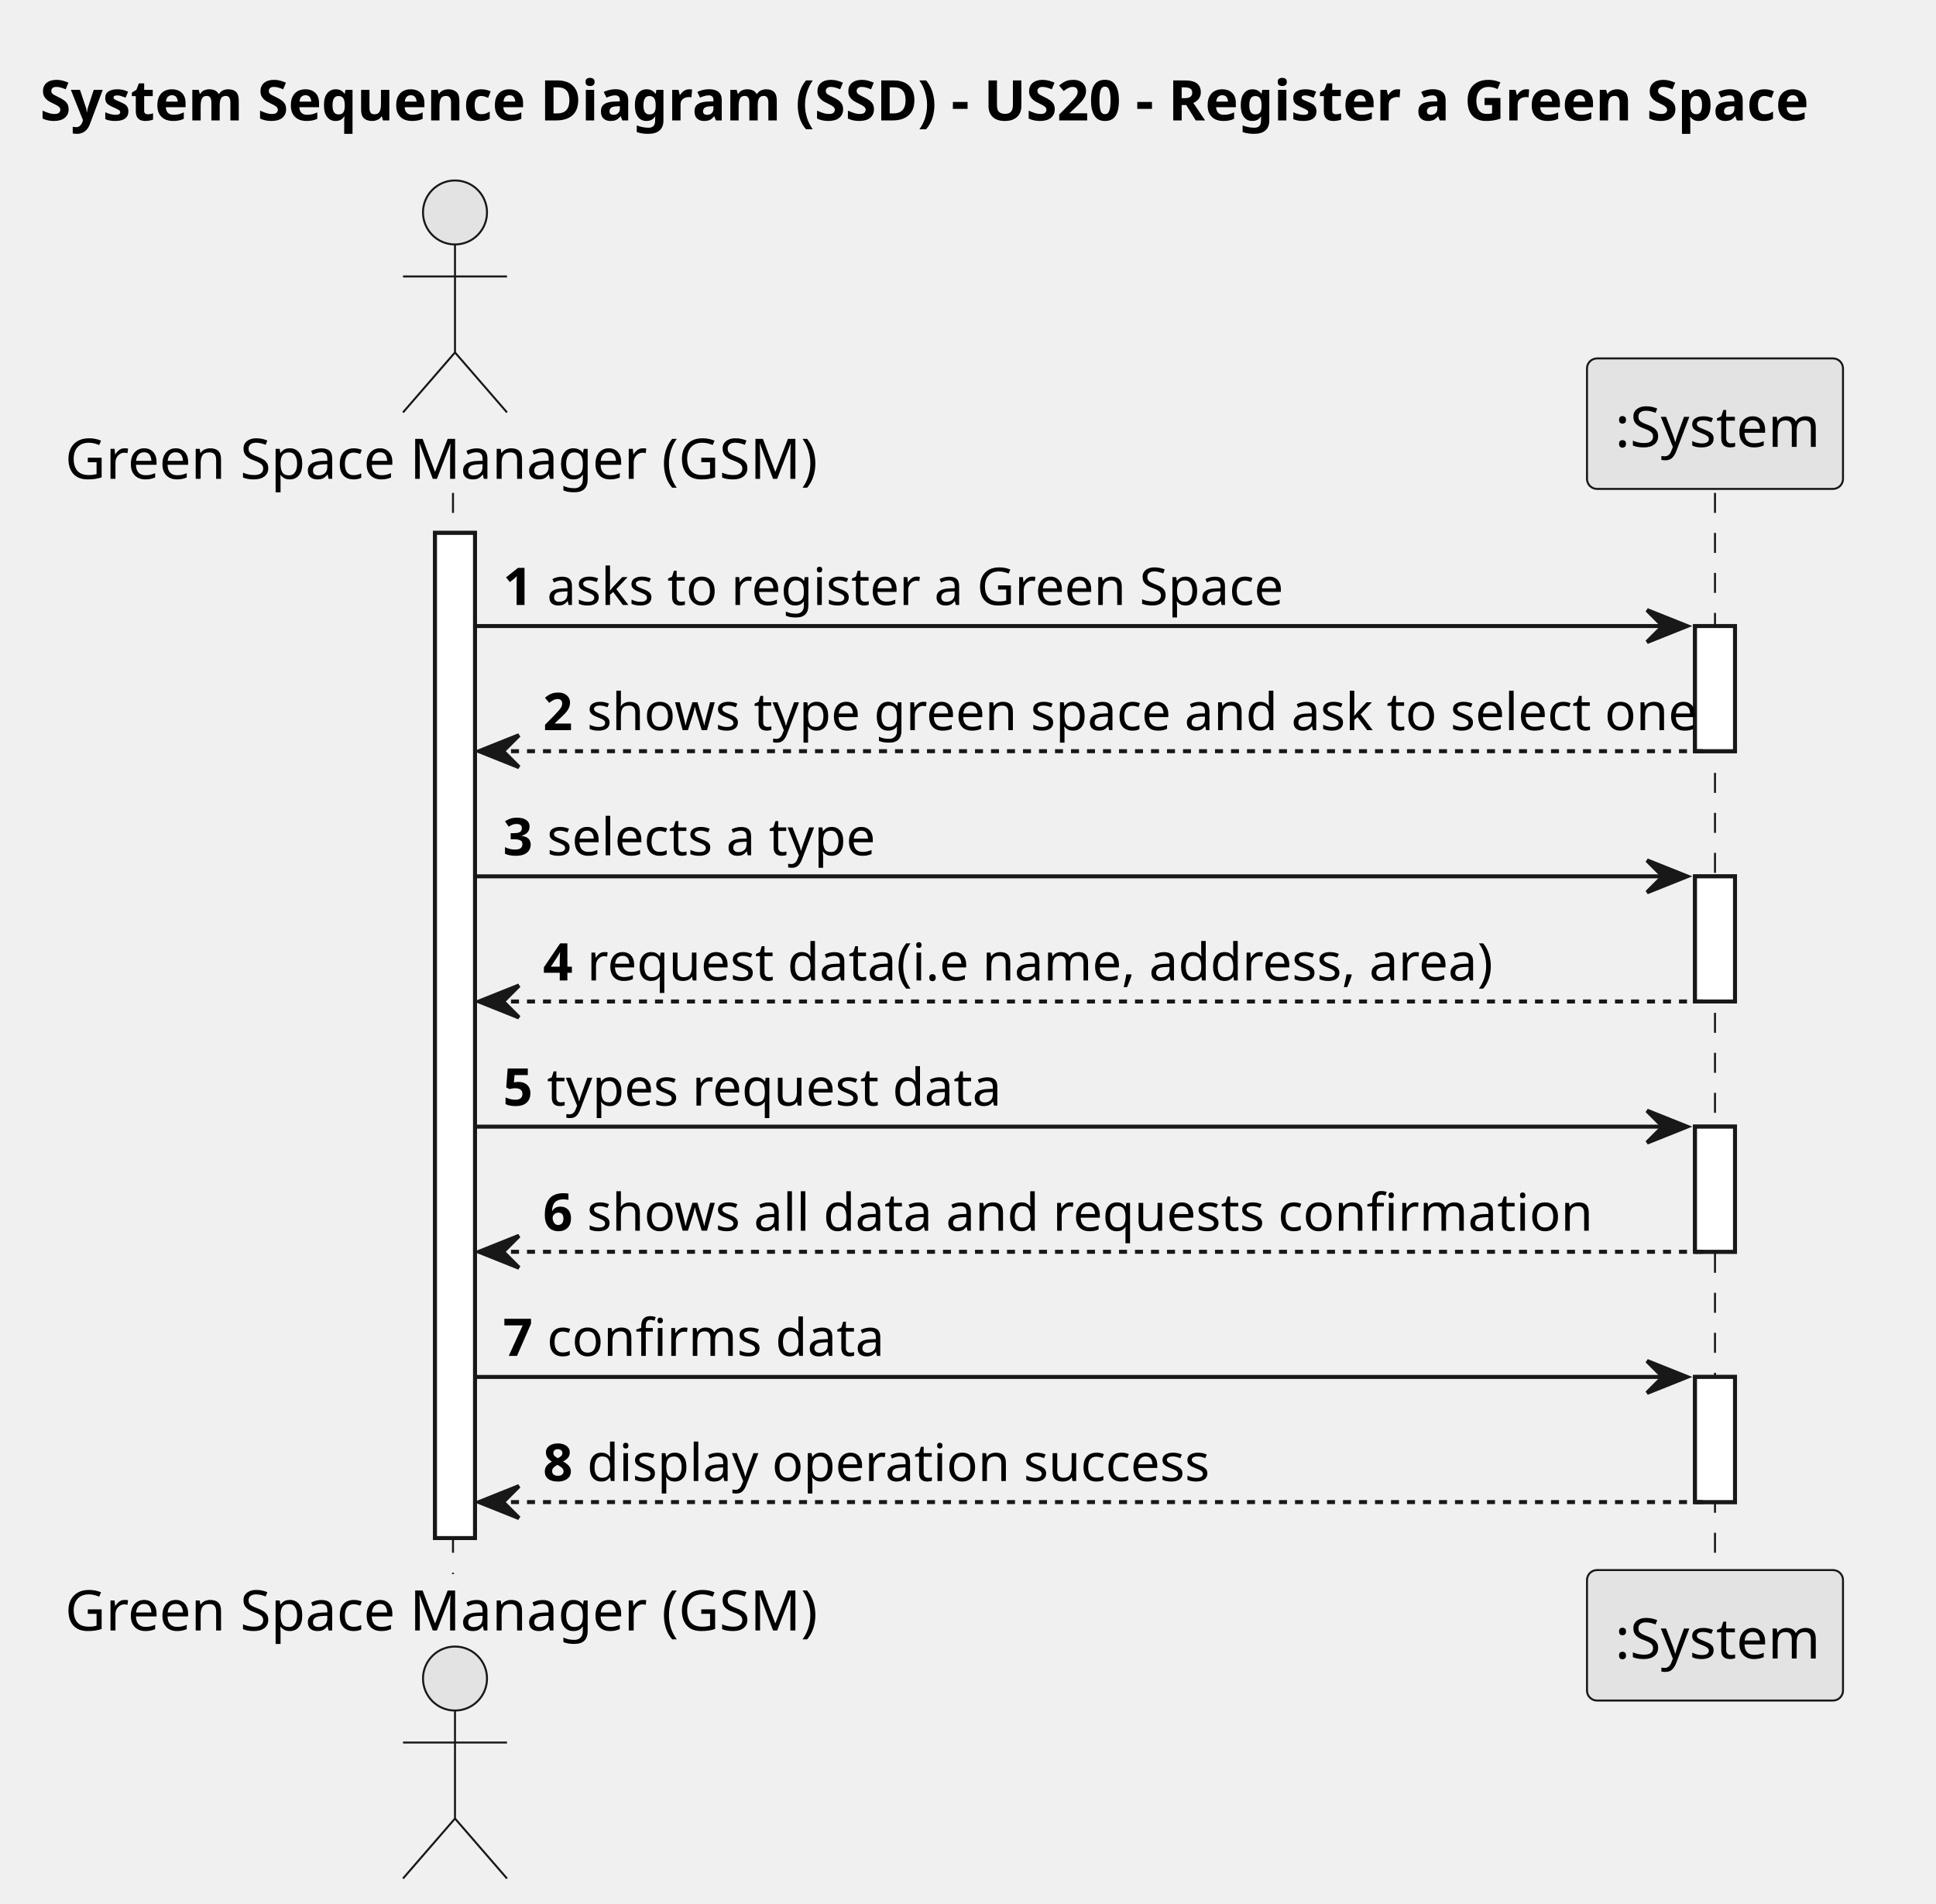
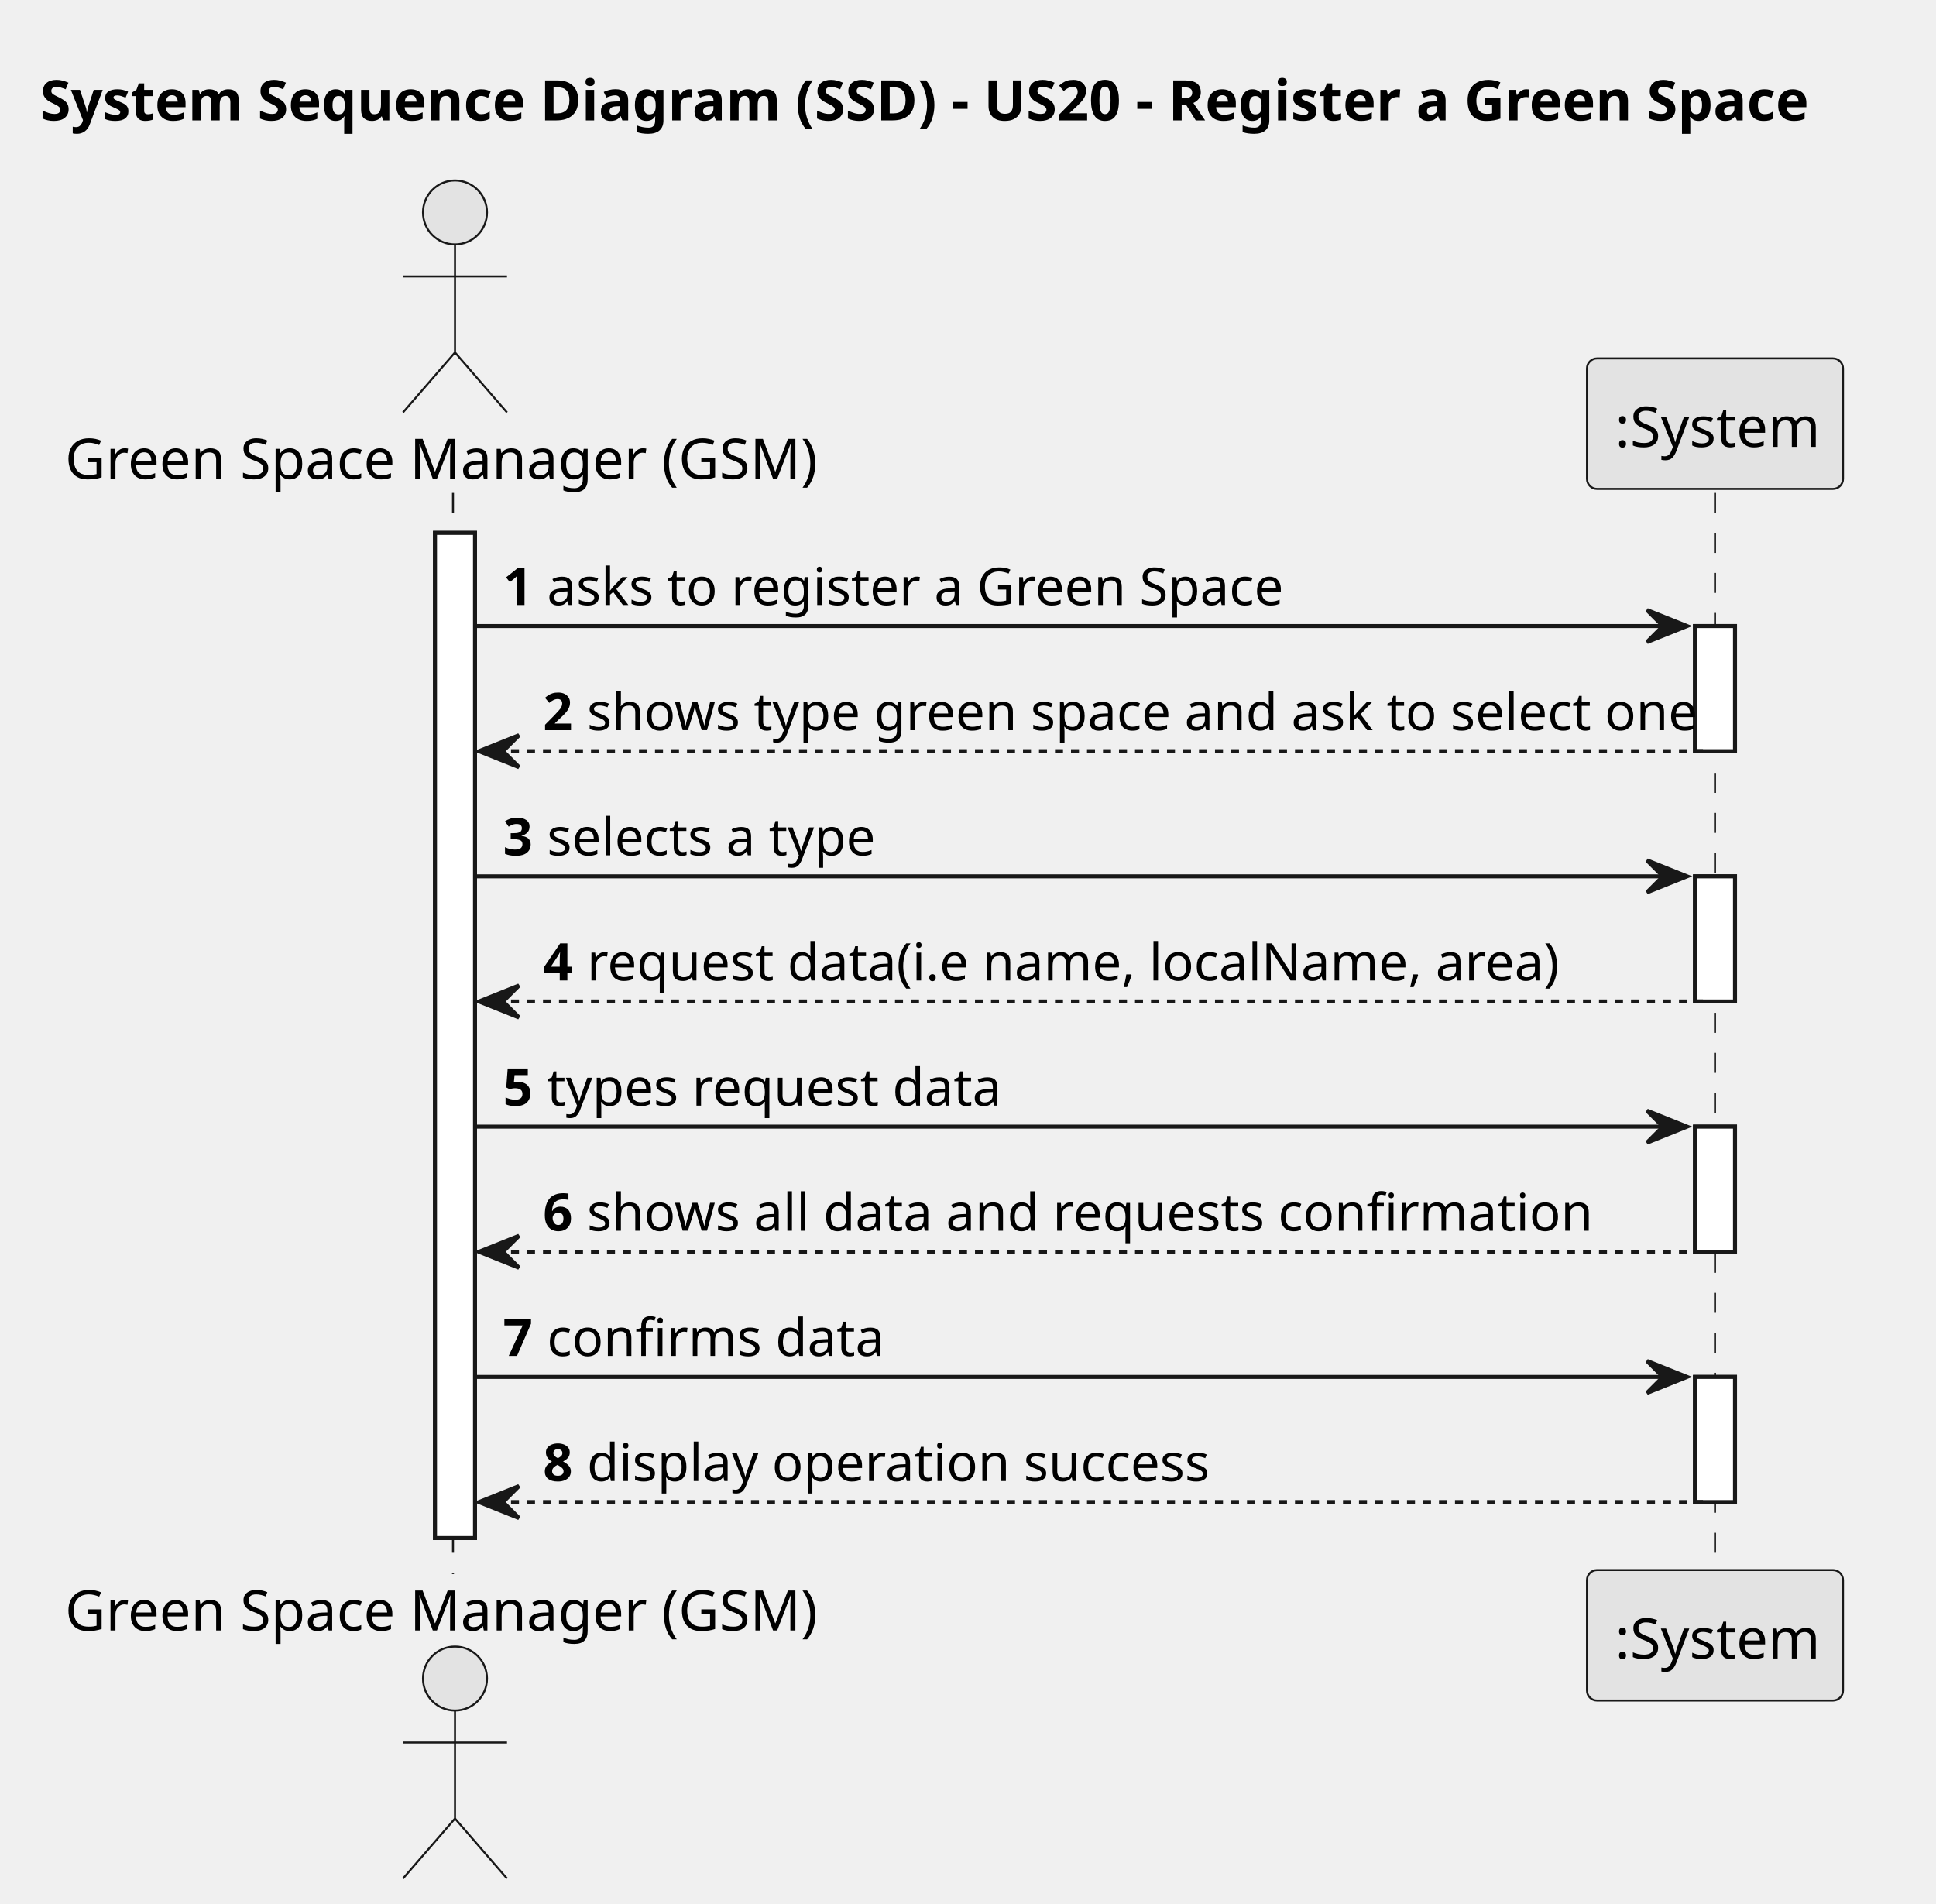
<svg xmlns="http://www.w3.org/2000/svg" contentStyleType="text/css" height="476px" preserveAspectRatio="none" style="width:484px;height:476px;background:#FFFFFF;" version="1.1" viewBox="0 0 484 476" width="484px" zoomAndPan="magnify">
  <defs />
  <g>
    <text fill="#000000" font-family="sans-serif" font-size="14" font-weight="bold" lengthAdjust="spacing" textLength="456" x="10" y="30.107">System Sequence Diagram (SSD) - US20 - Register a Green Space</text>
    <rect fill="#FFFFFF" height="251.328" style="stroke:#181818;stroke-width:1.0;" width="10" x="108.75" y="133.242" />
    <rect fill="#FFFFFF" height="31.291" style="stroke:#181818;stroke-width:1.0;" width="10" x="423.75" y="156.533" />
    <rect fill="#FFFFFF" height="31.291" style="stroke:#181818;stroke-width:1.0;" width="10" x="423.75" y="219.115" />
    <rect fill="#FFFFFF" height="31.291" style="stroke:#181818;stroke-width:1.0;" width="10" x="423.75" y="281.697" />
    <rect fill="#FFFFFF" height="31.291" style="stroke:#181818;stroke-width:1.0;" width="10" x="423.75" y="344.279" />
    <line style="stroke:#181818;stroke-width:0.5;stroke-dasharray:5.0,5.0;" x1="113.25" x2="113.25" y1="123.242" y2="393.57" />
    <line style="stroke:#181818;stroke-width:0.5;stroke-dasharray:5.0,5.0;" x1="428.75" x2="428.75" y1="123.242" y2="393.57" />
    <text fill="#000000" font-family="sans-serif" font-size="14" lengthAdjust="spacing" textLength="189" x="16.25" y="119.728">Green Space Manager (GSM)</text>
    <ellipse cx="113.75" cy="53.121" fill="#E3E3E3" rx="8" ry="8" style="stroke:#181818;stroke-width:0.5;" />
    <path d="M113.75,61.121 L113.75,88.121 M100.75,69.121 L126.75,69.121 M113.75,88.121 L100.75,103.121 M113.75,88.121 L126.75,103.121 " fill="none" style="stroke:#181818;stroke-width:0.5;" />
    <text fill="#000000" font-family="sans-serif" font-size="14" lengthAdjust="spacing" textLength="189" x="16.25" y="407.678">Green Space Manager (GSM)</text>
    <ellipse cx="113.75" cy="419.691" fill="#E3E3E3" rx="8" ry="8" style="stroke:#181818;stroke-width:0.5;" />
    <path d="M113.75,427.691 L113.75,454.691 M100.75,435.691 L126.75,435.691 M113.75,454.691 L100.75,469.691 M113.75,454.691 L126.75,469.691 " fill="none" style="stroke:#181818;stroke-width:0.5;" />
    <rect fill="#E3E3E3" height="32.621" rx="2.5" ry="2.5" style="stroke:#181818;stroke-width:0.5;" width="64" x="396.75" y="89.621" />
    <text fill="#000000" font-family="sans-serif" font-size="14" lengthAdjust="spacing" textLength="50" x="403.75" y="111.728">:System</text>
    <rect fill="#E3E3E3" height="32.621" rx="2.5" ry="2.5" style="stroke:#181818;stroke-width:0.5;" width="64" x="396.75" y="392.57" />
    <text fill="#000000" font-family="sans-serif" font-size="14" lengthAdjust="spacing" textLength="50" x="403.75" y="414.678">:System</text>
    <rect fill="#FFFFFF" height="251.328" style="stroke:#181818;stroke-width:1.0;" width="10" x="108.75" y="133.242" />
    <rect fill="#FFFFFF" height="31.291" style="stroke:#181818;stroke-width:1.0;" width="10" x="423.75" y="156.533" />
    <rect fill="#FFFFFF" height="31.291" style="stroke:#181818;stroke-width:1.0;" width="10" x="423.75" y="219.115" />
    <rect fill="#FFFFFF" height="31.291" style="stroke:#181818;stroke-width:1.0;" width="10" x="423.75" y="281.697" />
    <rect fill="#FFFFFF" height="31.291" style="stroke:#181818;stroke-width:1.0;" width="10" x="423.75" y="344.279" />
    <polygon fill="#181818" points="411.75,152.533,421.75,156.533,411.75,160.533,415.75,156.533" style="stroke:#181818;stroke-width:1.0;" />
    <line style="stroke:#181818;stroke-width:1.0;" x1="118.75" x2="417.75" y1="156.533" y2="156.533" />
    <text fill="#000000" font-family="sans-serif" font-size="13" font-weight="bold" lengthAdjust="spacing" textLength="7" x="125.75" y="151.27">1</text>
    <text fill="#000000" font-family="sans-serif" font-size="13" lengthAdjust="spacing" textLength="181" x="136.75" y="151.27">asks to register a Green Space</text>
    <polygon fill="#181818" points="129.75,183.824,119.75,187.824,129.75,191.824,125.75,187.824" style="stroke:#181818;stroke-width:1.0;" />
    <line style="stroke:#181818;stroke-width:1.0;stroke-dasharray:2.0,2.0;" x1="123.75" x2="427.75" y1="187.824" y2="187.824" />
    <text fill="#000000" font-family="sans-serif" font-size="13" font-weight="bold" lengthAdjust="spacing" textLength="7" x="135.75" y="182.561">2</text>
    <text fill="#000000" font-family="sans-serif" font-size="13" lengthAdjust="spacing" textLength="270" x="146.75" y="182.561">shows type green space and ask to select one</text>
    <polygon fill="#181818" points="411.75,215.115,421.75,219.115,411.75,223.115,415.75,219.115" style="stroke:#181818;stroke-width:1.0;" />
    <line style="stroke:#181818;stroke-width:1.0;" x1="118.75" x2="417.75" y1="219.115" y2="219.115" />
    <text fill="#000000" font-family="sans-serif" font-size="13" font-weight="bold" lengthAdjust="spacing" textLength="7" x="125.75" y="213.852">3</text>
    <text fill="#000000" font-family="sans-serif" font-size="13" lengthAdjust="spacing" textLength="82" x="136.75" y="213.852">selects a type</text>
    <polygon fill="#181818" points="129.75,246.406,119.75,250.406,129.75,254.406,125.75,250.406" style="stroke:#181818;stroke-width:1.0;" />
    <line style="stroke:#181818;stroke-width:1.0;stroke-dasharray:2.0,2.0;" x1="123.75" x2="427.75" y1="250.406" y2="250.406" />
    <text fill="#000000" font-family="sans-serif" font-size="13" font-weight="bold" lengthAdjust="spacing" textLength="7" x="135.75" y="245.144">4</text>
-     <text fill="#000000" font-family="sans-serif" font-size="13" lengthAdjust="spacing" textLength="217" x="146.75" y="245.144">request data(i.e name, address, area)</text>
+     <text fill="#000000" font-family="sans-serif" font-size="13" lengthAdjust="spacing" textLength="232" x="146.75" y="245.144">request data(i.e name, localName, area)</text>
    <polygon fill="#181818" points="411.75,277.697,421.75,281.697,411.75,285.697,415.75,281.697" style="stroke:#181818;stroke-width:1.0;" />
    <line style="stroke:#181818;stroke-width:1.0;" x1="118.75" x2="417.75" y1="281.697" y2="281.697" />
    <text fill="#000000" font-family="sans-serif" font-size="13" font-weight="bold" lengthAdjust="spacing" textLength="7" x="125.75" y="276.435">5</text>
    <text fill="#000000" font-family="sans-serif" font-size="13" lengthAdjust="spacing" textLength="108" x="136.75" y="276.435">types request data</text>
    <polygon fill="#181818" points="129.75,308.988,119.75,312.988,129.75,316.988,125.75,312.988" style="stroke:#181818;stroke-width:1.0;" />
    <line style="stroke:#181818;stroke-width:1.0;stroke-dasharray:2.0,2.0;" x1="123.75" x2="427.75" y1="312.988" y2="312.988" />
    <text fill="#000000" font-family="sans-serif" font-size="13" font-weight="bold" lengthAdjust="spacing" textLength="7" x="135.75" y="307.726">6</text>
    <text fill="#000000" font-family="sans-serif" font-size="13" lengthAdjust="spacing" textLength="236" x="146.75" y="307.726">shows all data and requests confirmation</text>
    <polygon fill="#181818" points="411.75,340.279,421.75,344.279,411.75,348.279,415.75,344.279" style="stroke:#181818;stroke-width:1.0;" />
    <line style="stroke:#181818;stroke-width:1.0;" x1="118.75" x2="417.75" y1="344.279" y2="344.279" />
    <text fill="#000000" font-family="sans-serif" font-size="13" font-weight="bold" lengthAdjust="spacing" textLength="7" x="125.75" y="339.017">7</text>
    <text fill="#000000" font-family="sans-serif" font-size="13" lengthAdjust="spacing" textLength="78" x="136.75" y="339.017">confirms data</text>
    <polygon fill="#181818" points="129.75,371.57,119.75,375.57,129.75,379.57,125.75,375.57" style="stroke:#181818;stroke-width:1.0;" />
    <line style="stroke:#181818;stroke-width:1.0;stroke-dasharray:2.0,2.0;" x1="123.75" x2="427.75" y1="375.57" y2="375.57" />
    <text fill="#000000" font-family="sans-serif" font-size="13" font-weight="bold" lengthAdjust="spacing" textLength="7" x="135.75" y="370.308">8</text>
    <text fill="#000000" font-family="sans-serif" font-size="13" lengthAdjust="spacing" textLength="151" x="146.75" y="370.308">display operation success</text>
  </g>
</svg>
